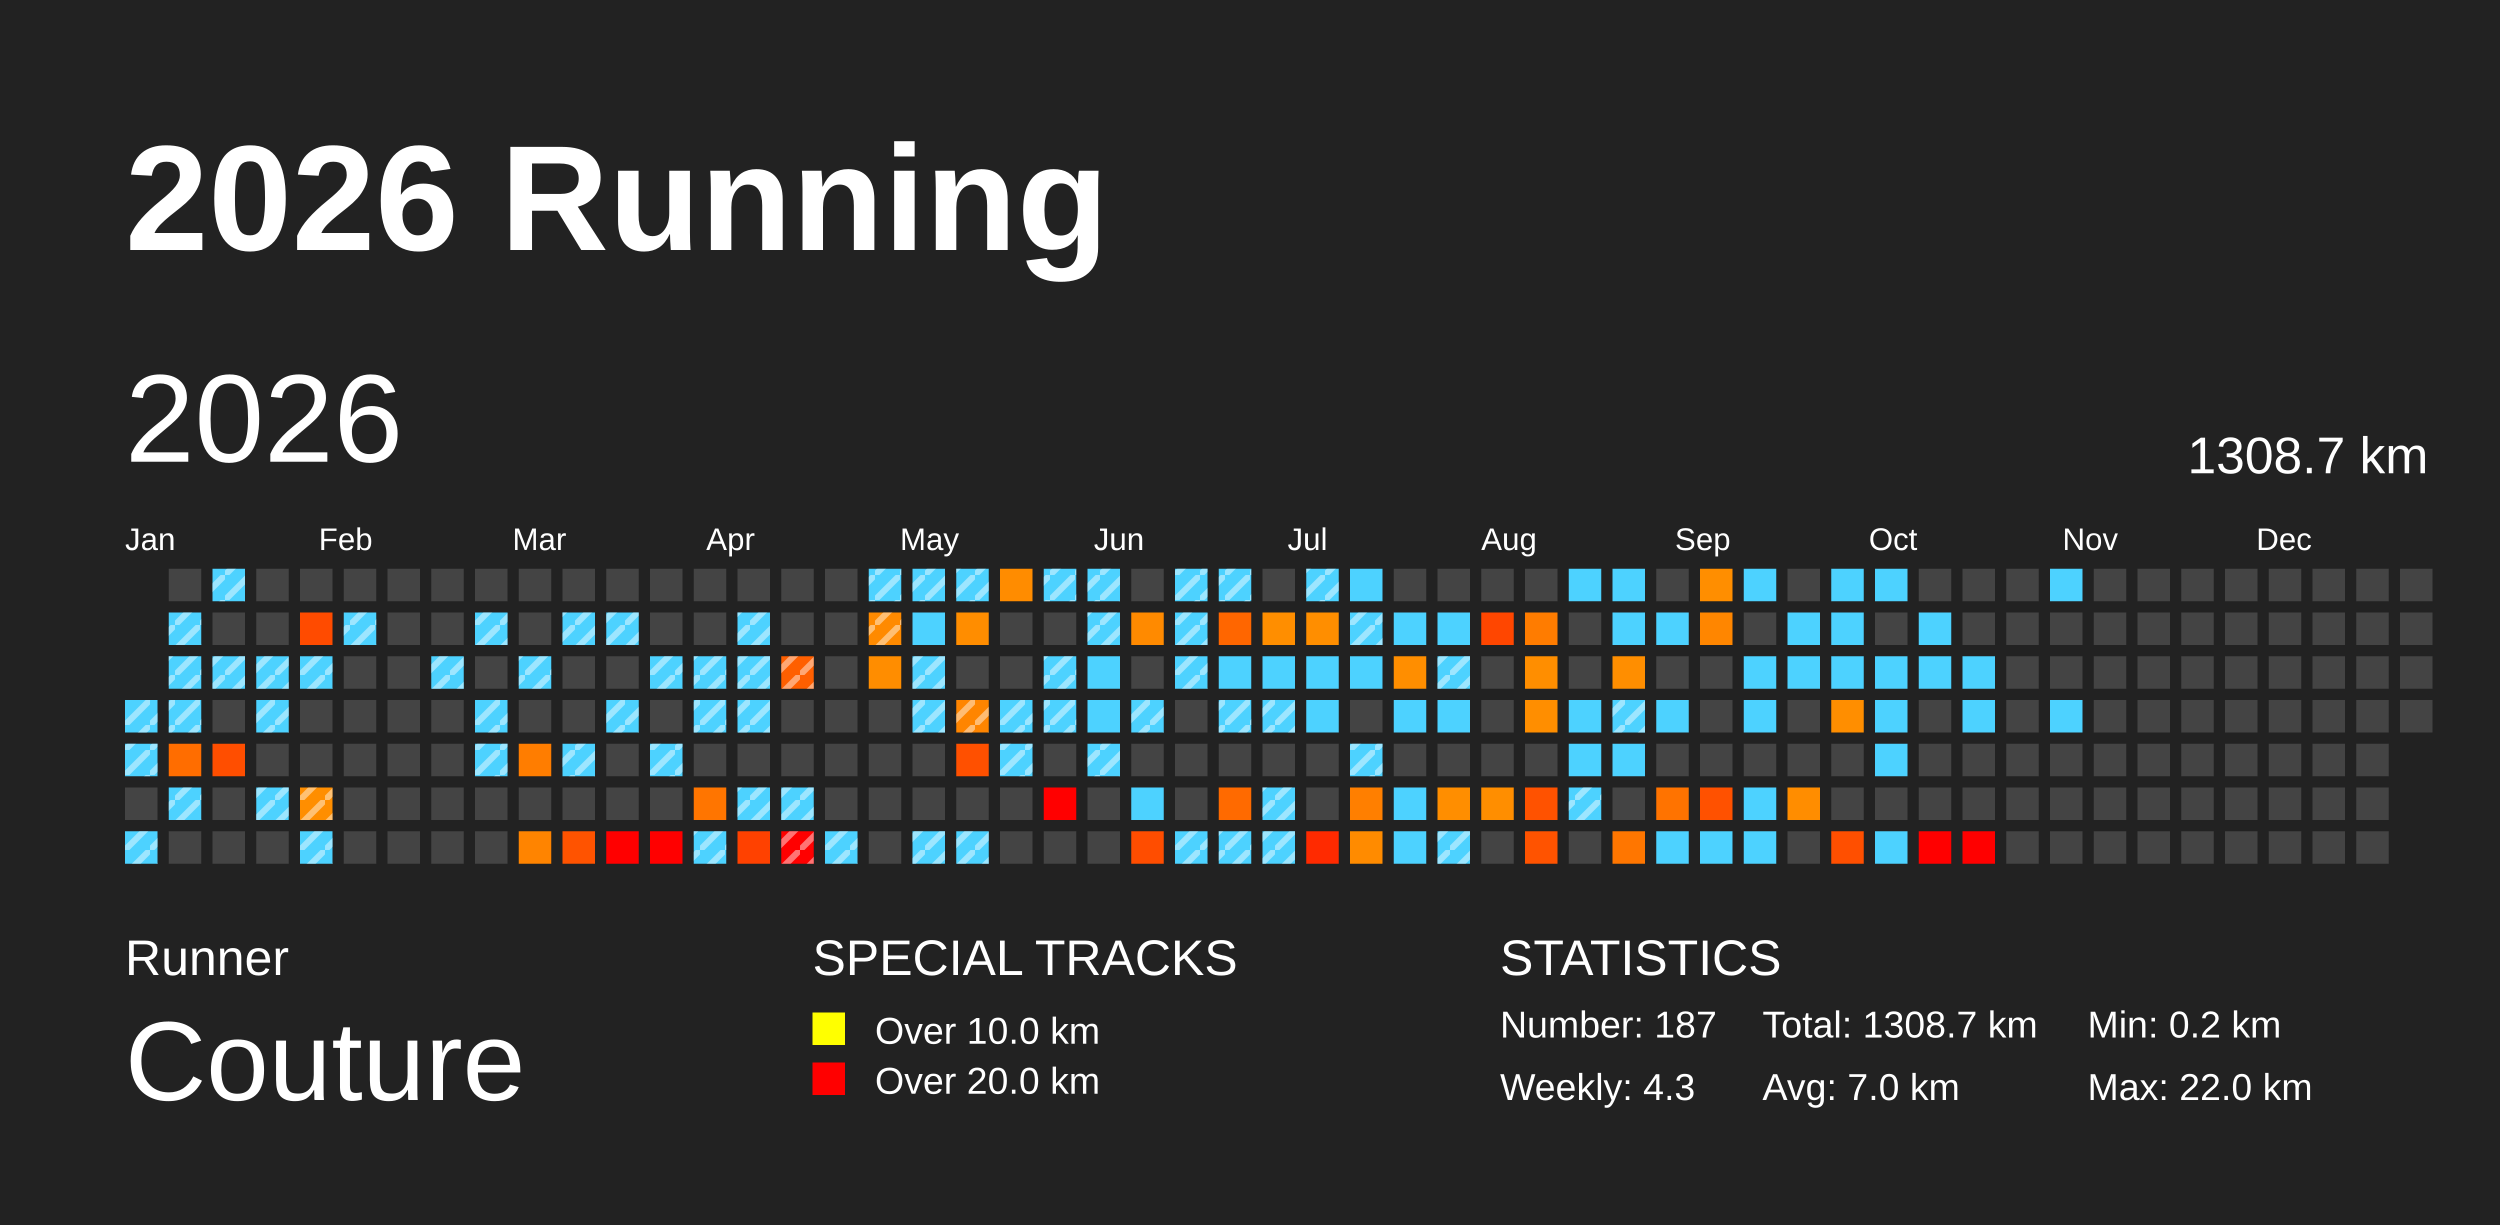
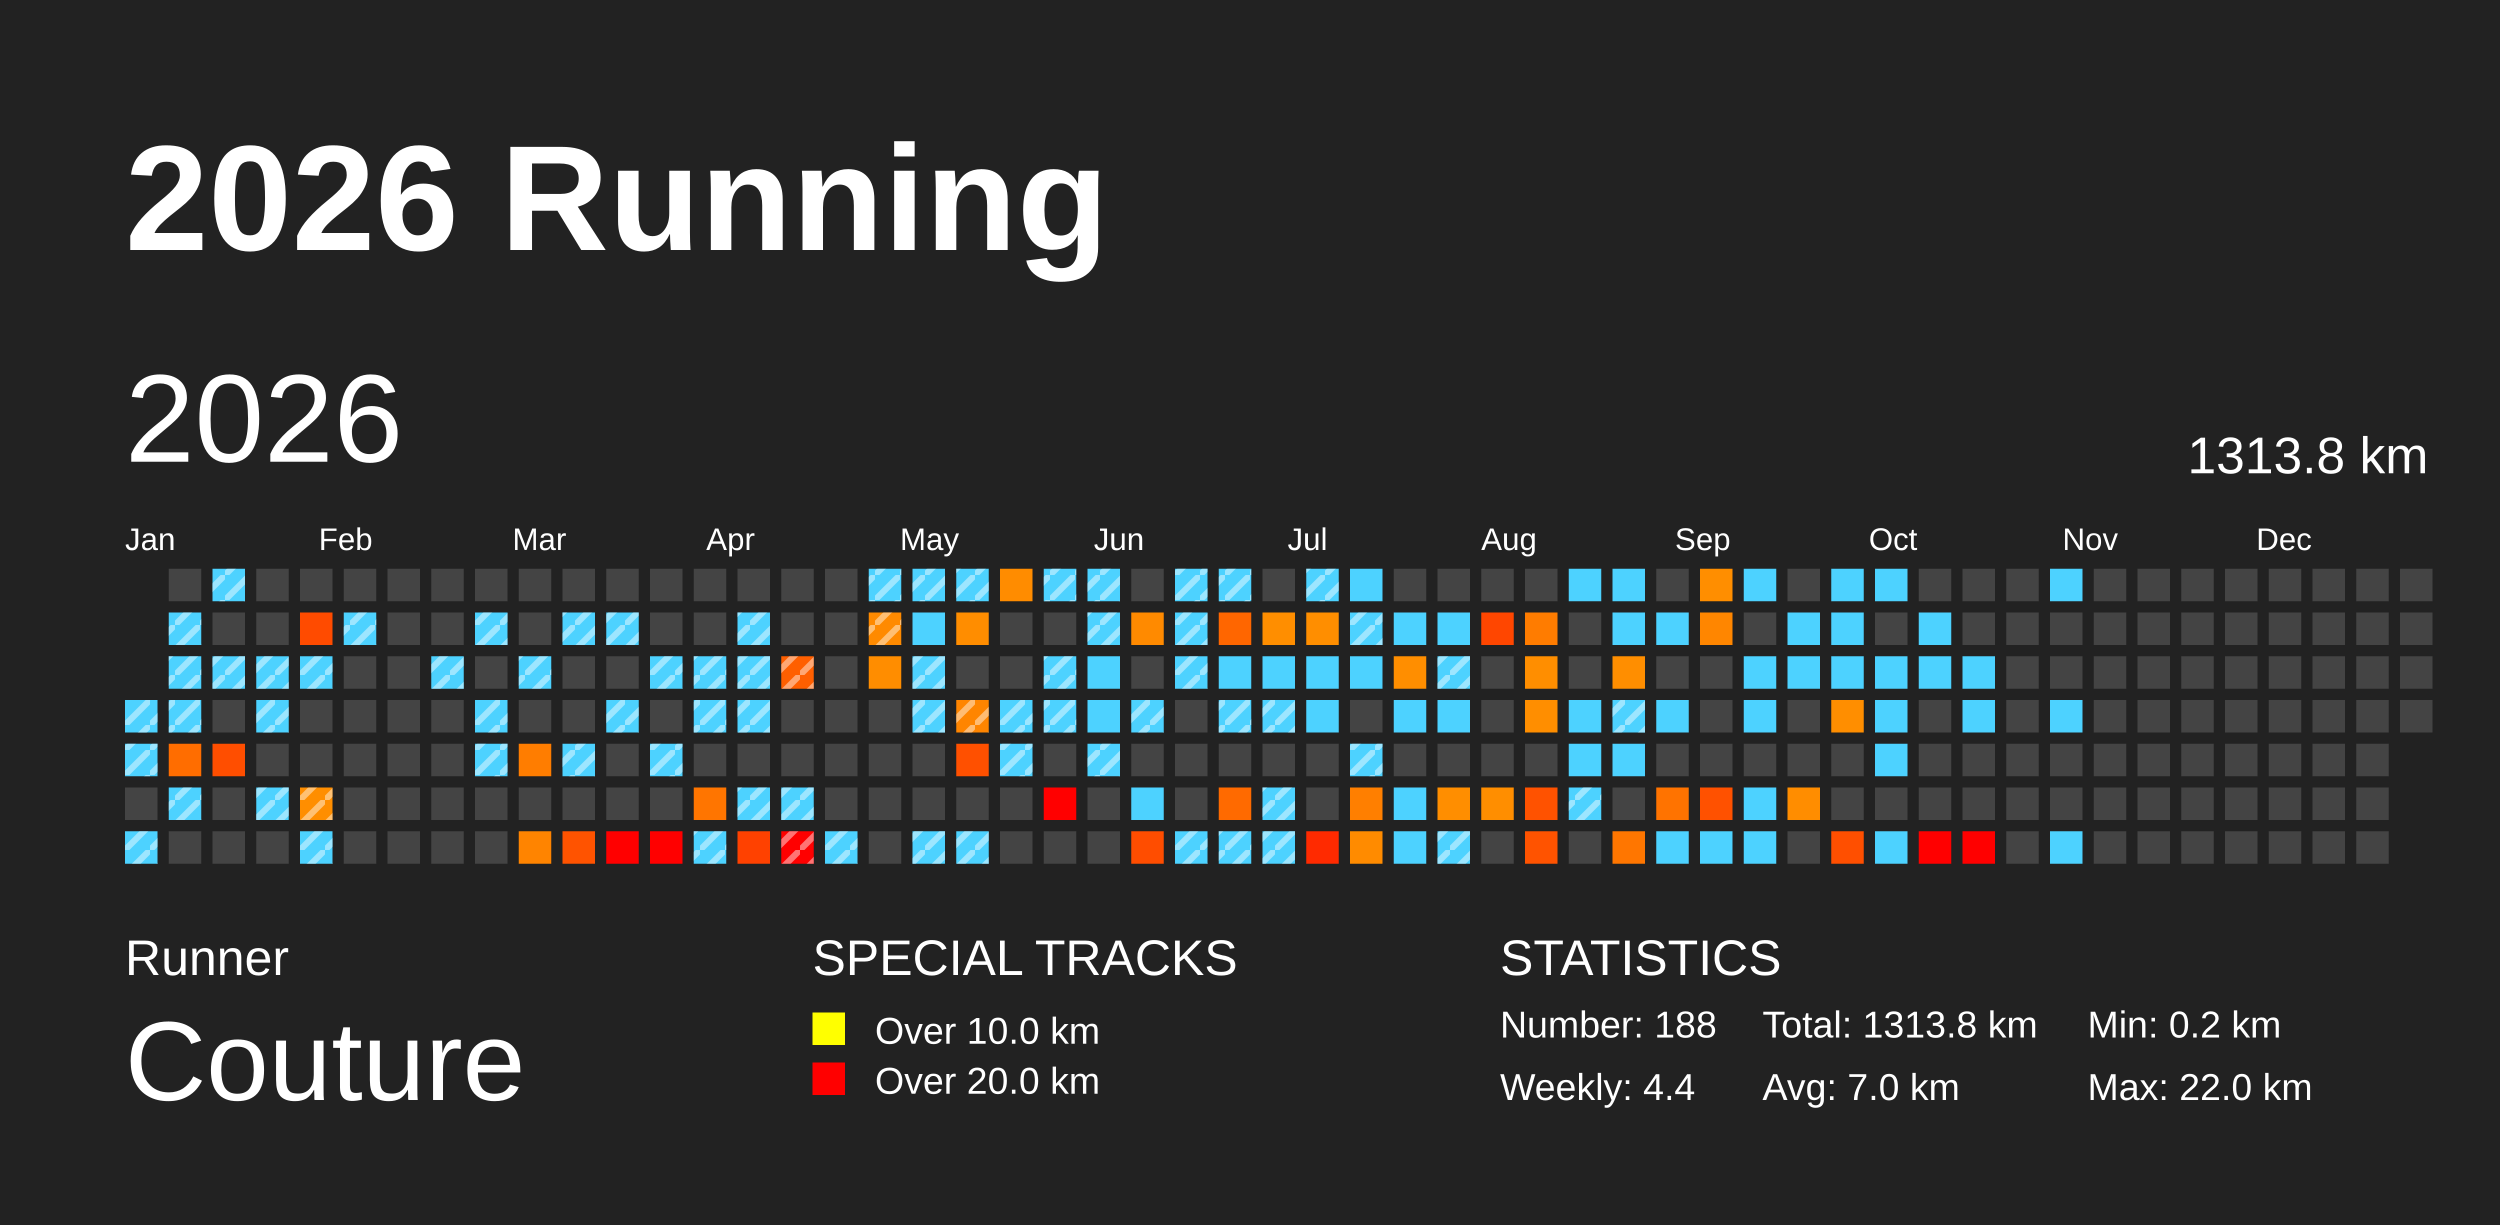
<svg xmlns="http://www.w3.org/2000/svg" baseProfile="full" height="98mm" version="1.1" viewBox="0,0,200,98" width="200mm">
  <defs>
    <pattern height="2" id="indoor-stripe" patternUnits="userSpaceOnUse" width="2">
      <line stroke="white" stroke-opacity="0.45" stroke-width="0.5" x1="0" x2="2" y1="2" y2="0" />
    </pattern>
  </defs>
  <rect fill="#222222" height="98" width="200" x="0" y="0" />
  <text fill="#FFFFFF" style="font-size:12px; font-family:Arial; font-weight:bold;" x="10" y="20">2026 Running</text>
  <text fill="#FFFFFF" style="font-size:4px; font-family:Arial" x="10" y="78">Runner</text>
  <text fill="#FFFFFF" style="font-size:9px; font-family:Arial" x="10" y="88">Couture</text>
  <text fill="#FFFFFF" style="font-size:4px; font-family:Arial" x="65" y="78">SPECIAL TRACKS</text>
  <rect fill="yellow" height="2.6" width="2.6" x="65" y="81" />
  <text fill="#FFFFFF" style="font-size:3px; font-family:Arial" x="70" y="83.5">Over 10.0 km</text>
  <rect fill="red" height="2.6" width="2.6" x="65" y="85" />
  <text fill="#FFFFFF" style="font-size:3px; font-family:Arial" x="70" y="87.5">Over 20.0 km</text>
  <text fill="#FFFFFF" style="font-size:4px; font-family:Arial" x="120" y="78">STATISTICS</text>
-   <text fill="#FFFFFF" style="font-size:3px; font-family:Arial" x="120" y="83">Number: 187</text>
-   <text fill="#FFFFFF" style="font-size:3px; font-family:Arial" x="120" y="88">Weekly: 4.3</text>
-   <text fill="#FFFFFF" style="font-size:3px; font-family:Arial" x="141" y="83">Total: 1308.7 km</text>
+   <text fill="#FFFFFF" style="font-size:3px; font-family:Arial" x="120" y="83">Number: 188</text>
+   <text fill="#FFFFFF" style="font-size:3px; font-family:Arial" x="120" y="88">Weekly: 4.4</text>
+   <text fill="#FFFFFF" style="font-size:3px; font-family:Arial" x="141" y="83">Total: 1313.8 km</text>
  <text fill="#FFFFFF" style="font-size:3px; font-family:Arial" x="141" y="88">Avg: 7.0 km</text>
  <text fill="#FFFFFF" style="font-size:3px; font-family:Arial" x="167" y="83">Min: 0.2 km</text>
  <text fill="#FFFFFF" style="font-size:3px; font-family:Arial" x="167" y="88">Max: 22.0 km</text>
  <text dominant-baseline="hanging" fill="#FFFFFF" style="font-size:10.0px; font-family:Arial;" x="10" y="30">2026</text>
-   <text dominant-baseline="hanging" fill="#FFFFFF" style="font-size:4.125px; font-family:Arial;" x="175" y="35">1308.7 km</text>
+   <text dominant-baseline="hanging" fill="#FFFFFF" style="font-size:4.125px; font-family:Arial;" x="175" y="35">1313.8 km</text>
  <text fill="#FFFFFF" style="font-size:2.5px; font-family:Arial" x="10.0" y="44">Jan</text>
  <text fill="#FFFFFF" style="font-size:2.5px; font-family:Arial" x="25.5" y="44">Feb</text>
  <text fill="#FFFFFF" style="font-size:2.5px; font-family:Arial" x="41.0" y="44">Mar</text>
  <text fill="#FFFFFF" style="font-size:2.5px; font-family:Arial" x="56.5" y="44">Apr</text>
  <text fill="#FFFFFF" style="font-size:2.5px; font-family:Arial" x="72.0" y="44">May</text>
  <text fill="#FFFFFF" style="font-size:2.5px; font-family:Arial" x="87.5" y="44">Jun</text>
  <text fill="#FFFFFF" style="font-size:2.5px; font-family:Arial" x="103.0" y="44">Jul</text>
  <text fill="#FFFFFF" style="font-size:2.5px; font-family:Arial" x="118.5" y="44">Aug</text>
  <text fill="#FFFFFF" style="font-size:2.5px; font-family:Arial" x="134.0" y="44">Sep</text>
  <text fill="#FFFFFF" style="font-size:2.5px; font-family:Arial" x="149.5" y="44">Oct</text>
  <text fill="#FFFFFF" style="font-size:2.5px; font-family:Arial" x="165.0" y="44">Nov</text>
  <text fill="#FFFFFF" style="font-size:2.5px; font-family:Arial" x="180.5" y="44">Dec</text>
  <rect fill="#4dd2ff" height="2.6" width="2.6" x="10.0" y="56.0" />
  <rect fill="url(#indoor-stripe)" height="2.6" style="pointer-events: none;" width="2.6" x="10.0" y="56.0" />
  <rect fill="#4dd2ff" height="2.6" width="2.6" x="10.0" y="59.5" />
  <rect fill="url(#indoor-stripe)" height="2.6" style="pointer-events: none;" width="2.6" x="10.0" y="59.5" />
  <rect fill="#444444" height="2.6" width="2.6" x="10.0" y="63.0" />
  <rect fill="#4dd2ff" height="2.6" width="2.6" x="10.0" y="66.5" />
  <rect fill="url(#indoor-stripe)" height="2.6" style="pointer-events: none;" width="2.6" x="10.0" y="66.5" />
  <rect fill="#444444" height="2.6" width="2.6" x="13.5" y="45.5" />
  <rect fill="#4dd2ff" height="2.6" width="2.6" x="13.5" y="49.0" />
  <rect fill="url(#indoor-stripe)" height="2.6" style="pointer-events: none;" width="2.6" x="13.5" y="49.0" />
  <rect fill="#4dd2ff" height="2.6" width="2.6" x="13.5" y="52.5" />
  <rect fill="url(#indoor-stripe)" height="2.6" style="pointer-events: none;" width="2.6" x="13.5" y="52.5" />
  <rect fill="#4dd2ff" height="2.6" width="2.6" x="13.5" y="56.0" />
  <rect fill="url(#indoor-stripe)" height="2.6" style="pointer-events: none;" width="2.6" x="13.5" y="56.0" />
  <rect fill="#ff6d00" height="2.6" width="2.6" x="13.5" y="59.5" />
  <rect fill="#4dd2ff" height="2.6" width="2.6" x="13.5" y="63.0" />
  <rect fill="url(#indoor-stripe)" height="2.6" style="pointer-events: none;" width="2.6" x="13.5" y="63.0" />
  <rect fill="#444444" height="2.6" width="2.6" x="13.5" y="66.5" />
  <rect fill="#4dd2ff" height="2.6" width="2.6" x="17.0" y="45.5" />
  <rect fill="url(#indoor-stripe)" height="2.6" style="pointer-events: none;" width="2.6" x="17.0" y="45.5" />
  <rect fill="#444444" height="2.6" width="2.6" x="17.0" y="49.0" />
  <rect fill="#4dd2ff" height="2.6" width="2.6" x="17.0" y="52.5" />
  <rect fill="url(#indoor-stripe)" height="2.6" style="pointer-events: none;" width="2.6" x="17.0" y="52.5" />
  <rect fill="#444444" height="2.6" width="2.6" x="17.0" y="56.0" />
  <rect fill="#ff4e00" height="2.6" width="2.6" x="17.0" y="59.5" />
  <rect fill="#444444" height="2.6" width="2.6" x="17.0" y="63.0" />
  <rect fill="#444444" height="2.6" width="2.6" x="17.0" y="66.5" />
  <rect fill="#444444" height="2.6" width="2.6" x="20.5" y="45.5" />
  <rect fill="#444444" height="2.6" width="2.6" x="20.5" y="49.0" />
  <rect fill="#4dd2ff" height="2.6" width="2.6" x="20.5" y="52.5" />
  <rect fill="url(#indoor-stripe)" height="2.6" style="pointer-events: none;" width="2.6" x="20.5" y="52.5" />
  <rect fill="#4dd2ff" height="2.6" width="2.6" x="20.5" y="56.0" />
  <rect fill="url(#indoor-stripe)" height="2.6" style="pointer-events: none;" width="2.6" x="20.5" y="56.0" />
  <rect fill="#444444" height="2.6" width="2.6" x="20.5" y="59.5" />
  <rect fill="#4dd2ff" height="2.6" width="2.6" x="20.5" y="63.0" />
  <rect fill="url(#indoor-stripe)" height="2.6" style="pointer-events: none;" width="2.6" x="20.5" y="63.0" />
  <rect fill="#444444" height="2.6" width="2.6" x="20.5" y="66.5" />
  <rect fill="#444444" height="2.6" width="2.6" x="24.0" y="45.5" />
  <rect fill="#ff4b00" height="2.6" width="2.6" x="24.0" y="49.0" />
  <rect fill="#4dd2ff" height="2.6" width="2.6" x="24.0" y="52.5" />
  <rect fill="url(#indoor-stripe)" height="2.6" style="pointer-events: none;" width="2.6" x="24.0" y="52.5" />
  <rect fill="#444444" height="2.6" width="2.6" x="24.0" y="56.0" />
  <rect fill="#444444" height="2.6" width="2.6" x="24.0" y="59.5" />
  <rect fill="#ff8e00" height="2.6" width="2.6" x="24.0" y="63.0" />
  <rect fill="url(#indoor-stripe)" height="2.6" style="pointer-events: none;" width="2.6" x="24.0" y="63.0" />
  <rect fill="#4dd2ff" height="2.6" width="2.6" x="24.0" y="66.5" />
  <rect fill="url(#indoor-stripe)" height="2.6" style="pointer-events: none;" width="2.6" x="24.0" y="66.5" />
  <rect fill="#444444" height="2.6" width="2.6" x="27.5" y="45.5" />
  <rect fill="#4dd2ff" height="2.6" width="2.6" x="27.5" y="49.0" />
  <rect fill="url(#indoor-stripe)" height="2.6" style="pointer-events: none;" width="2.6" x="27.5" y="49.0" />
  <rect fill="#444444" height="2.6" width="2.6" x="27.5" y="52.5" />
  <rect fill="#444444" height="2.6" width="2.6" x="27.5" y="56.0" />
  <rect fill="#444444" height="2.6" width="2.6" x="27.5" y="59.5" />
  <rect fill="#444444" height="2.6" width="2.6" x="27.5" y="63.0" />
  <rect fill="#444444" height="2.6" width="2.6" x="27.5" y="66.5" />
  <rect fill="#444444" height="2.6" width="2.6" x="31.0" y="45.5" />
  <rect fill="#444444" height="2.6" width="2.6" x="31.0" y="49.0" />
  <rect fill="#444444" height="2.6" width="2.6" x="31.0" y="52.5" />
  <rect fill="#444444" height="2.6" width="2.6" x="31.0" y="56.0" />
  <rect fill="#444444" height="2.6" width="2.6" x="31.0" y="59.5" />
  <rect fill="#444444" height="2.6" width="2.6" x="31.0" y="63.0" />
  <rect fill="#444444" height="2.6" width="2.6" x="31.0" y="66.5" />
  <rect fill="#444444" height="2.6" width="2.6" x="34.5" y="45.5" />
  <rect fill="#444444" height="2.6" width="2.6" x="34.5" y="49.0" />
  <rect fill="#4dd2ff" height="2.6" width="2.6" x="34.5" y="52.5" />
  <rect fill="url(#indoor-stripe)" height="2.6" style="pointer-events: none;" width="2.6" x="34.5" y="52.5" />
  <rect fill="#444444" height="2.6" width="2.6" x="34.5" y="56.0" />
  <rect fill="#444444" height="2.6" width="2.6" x="34.5" y="59.5" />
  <rect fill="#444444" height="2.6" width="2.6" x="34.5" y="63.0" />
  <rect fill="#444444" height="2.6" width="2.6" x="34.5" y="66.5" />
  <rect fill="#444444" height="2.6" width="2.6" x="38.0" y="45.5" />
  <rect fill="#4dd2ff" height="2.6" width="2.6" x="38.0" y="49.0" />
  <rect fill="url(#indoor-stripe)" height="2.6" style="pointer-events: none;" width="2.6" x="38.0" y="49.0" />
  <rect fill="#444444" height="2.6" width="2.6" x="38.0" y="52.5" />
  <rect fill="#4dd2ff" height="2.6" width="2.6" x="38.0" y="56.0" />
  <rect fill="url(#indoor-stripe)" height="2.6" style="pointer-events: none;" width="2.6" x="38.0" y="56.0" />
  <rect fill="#4dd2ff" height="2.6" width="2.6" x="38.0" y="59.5" />
  <rect fill="url(#indoor-stripe)" height="2.6" style="pointer-events: none;" width="2.6" x="38.0" y="59.5" />
  <rect fill="#444444" height="2.6" width="2.6" x="38.0" y="63.0" />
  <rect fill="#444444" height="2.6" width="2.6" x="38.0" y="66.5" />
  <rect fill="#444444" height="2.6" width="2.6" x="41.5" y="45.5" />
  <rect fill="#444444" height="2.6" width="2.6" x="41.5" y="49.0" />
  <rect fill="#4dd2ff" height="2.6" width="2.6" x="41.5" y="52.5" />
  <rect fill="url(#indoor-stripe)" height="2.6" style="pointer-events: none;" width="2.6" x="41.5" y="52.5" />
  <rect fill="#444444" height="2.6" width="2.6" x="41.5" y="56.0" />
  <rect fill="#ff7d00" height="2.6" width="2.6" x="41.5" y="59.5" />
  <rect fill="#444444" height="2.6" width="2.6" x="41.5" y="63.0" />
  <rect fill="#ff8400" height="2.6" width="2.6" x="41.5" y="66.5" />
  <rect fill="#444444" height="2.6" width="2.6" x="45.0" y="45.5" />
  <rect fill="#4dd2ff" height="2.6" width="2.6" x="45.0" y="49.0" />
  <rect fill="url(#indoor-stripe)" height="2.6" style="pointer-events: none;" width="2.6" x="45.0" y="49.0" />
  <rect fill="#444444" height="2.6" width="2.6" x="45.0" y="52.5" />
  <rect fill="#444444" height="2.6" width="2.6" x="45.0" y="56.0" />
  <rect fill="#4dd2ff" height="2.6" width="2.6" x="45.0" y="59.5" />
  <rect fill="url(#indoor-stripe)" height="2.6" style="pointer-events: none;" width="2.6" x="45.0" y="59.5" />
  <rect fill="#444444" height="2.6" width="2.6" x="45.0" y="63.0" />
  <rect fill="#ff5300" height="2.6" width="2.6" x="45.0" y="66.5" />
  <rect fill="#444444" height="2.6" width="2.6" x="48.5" y="45.5" />
  <rect fill="#4dd2ff" height="2.6" width="2.6" x="48.5" y="49.0" />
  <rect fill="url(#indoor-stripe)" height="2.6" style="pointer-events: none;" width="2.6" x="48.5" y="49.0" />
  <rect fill="#444444" height="2.6" width="2.6" x="48.5" y="52.5" />
  <rect fill="#4dd2ff" height="2.6" width="2.6" x="48.5" y="56.0" />
  <rect fill="url(#indoor-stripe)" height="2.6" style="pointer-events: none;" width="2.6" x="48.5" y="56.0" />
  <rect fill="#444444" height="2.6" width="2.6" x="48.5" y="59.5" />
  <rect fill="#444444" height="2.6" width="2.6" x="48.5" y="63.0" />
  <rect fill="red" height="2.6" width="2.6" x="48.5" y="66.5" />
  <rect fill="#444444" height="2.6" width="2.6" x="52.0" y="45.5" />
  <rect fill="#444444" height="2.6" width="2.6" x="52.0" y="49.0" />
  <rect fill="#4dd2ff" height="2.6" width="2.6" x="52.0" y="52.5" />
  <rect fill="url(#indoor-stripe)" height="2.6" style="pointer-events: none;" width="2.6" x="52.0" y="52.5" />
  <rect fill="#444444" height="2.6" width="2.6" x="52.0" y="56.0" />
  <rect fill="#4dd2ff" height="2.6" width="2.6" x="52.0" y="59.5" />
  <rect fill="url(#indoor-stripe)" height="2.6" style="pointer-events: none;" width="2.6" x="52.0" y="59.5" />
  <rect fill="#444444" height="2.6" width="2.6" x="52.0" y="63.0" />
  <rect fill="red" height="2.6" width="2.6" x="52.0" y="66.5" />
  <rect fill="#444444" height="2.6" width="2.6" x="55.5" y="45.5" />
  <rect fill="#444444" height="2.6" width="2.6" x="55.5" y="49.0" />
  <rect fill="#4dd2ff" height="2.6" width="2.6" x="55.5" y="52.5" />
  <rect fill="url(#indoor-stripe)" height="2.6" style="pointer-events: none;" width="2.6" x="55.5" y="52.5" />
  <rect fill="#4dd2ff" height="2.6" width="2.6" x="55.5" y="56.0" />
  <rect fill="url(#indoor-stripe)" height="2.6" style="pointer-events: none;" width="2.6" x="55.5" y="56.0" />
  <rect fill="#444444" height="2.6" width="2.6" x="55.5" y="59.5" />
  <rect fill="#ff7500" height="2.6" width="2.6" x="55.5" y="63.0" />
  <rect fill="#4dd2ff" height="2.6" width="2.6" x="55.5" y="66.5" />
  <rect fill="url(#indoor-stripe)" height="2.6" style="pointer-events: none;" width="2.6" x="55.5" y="66.5" />
  <rect fill="#444444" height="2.6" width="2.6" x="59.0" y="45.5" />
  <rect fill="#4dd2ff" height="2.6" width="2.6" x="59.0" y="49.0" />
  <rect fill="url(#indoor-stripe)" height="2.6" style="pointer-events: none;" width="2.6" x="59.0" y="49.0" />
  <rect fill="#4dd2ff" height="2.6" width="2.6" x="59.0" y="52.5" />
  <rect fill="url(#indoor-stripe)" height="2.6" style="pointer-events: none;" width="2.6" x="59.0" y="52.5" />
  <rect fill="#4dd2ff" height="2.6" width="2.6" x="59.0" y="56.0" />
  <rect fill="url(#indoor-stripe)" height="2.6" style="pointer-events: none;" width="2.6" x="59.0" y="56.0" />
  <rect fill="#444444" height="2.6" width="2.6" x="59.0" y="59.5" />
  <rect fill="#4dd2ff" height="2.6" width="2.6" x="59.0" y="63.0" />
  <rect fill="url(#indoor-stripe)" height="2.6" style="pointer-events: none;" width="2.6" x="59.0" y="63.0" />
  <rect fill="#ff4100" height="2.6" width="2.6" x="59.0" y="66.5" />
  <rect fill="#444444" height="2.6" width="2.6" x="62.5" y="45.5" />
  <rect fill="#444444" height="2.6" width="2.6" x="62.5" y="49.0" />
  <rect fill="#ff5f00" height="2.6" width="2.6" x="62.5" y="52.5" />
  <rect fill="url(#indoor-stripe)" height="2.6" style="pointer-events: none;" width="2.6" x="62.5" y="52.5" />
  <rect fill="#444444" height="2.6" width="2.6" x="62.5" y="56.0" />
  <rect fill="#444444" height="2.6" width="2.6" x="62.5" y="59.5" />
  <rect fill="#4dd2ff" height="2.6" width="2.6" x="62.5" y="63.0" />
  <rect fill="url(#indoor-stripe)" height="2.6" style="pointer-events: none;" width="2.6" x="62.5" y="63.0" />
  <rect fill="red" height="2.6" width="2.6" x="62.5" y="66.5" />
  <rect fill="url(#indoor-stripe)" height="2.6" style="pointer-events: none;" width="2.6" x="62.5" y="66.5" />
  <rect fill="#444444" height="2.6" width="2.6" x="66.0" y="45.5" />
  <rect fill="#444444" height="2.6" width="2.6" x="66.0" y="49.0" />
  <rect fill="#444444" height="2.6" width="2.6" x="66.0" y="52.5" />
  <rect fill="#444444" height="2.6" width="2.6" x="66.0" y="56.0" />
  <rect fill="#444444" height="2.6" width="2.6" x="66.0" y="59.5" />
  <rect fill="#444444" height="2.6" width="2.6" x="66.0" y="63.0" />
  <rect fill="#4dd2ff" height="2.6" width="2.6" x="66.0" y="66.5" />
  <rect fill="url(#indoor-stripe)" height="2.6" style="pointer-events: none;" width="2.6" x="66.0" y="66.5" />
  <rect fill="#4dd2ff" height="2.6" width="2.6" x="69.5" y="45.5" />
  <rect fill="url(#indoor-stripe)" height="2.6" style="pointer-events: none;" width="2.6" x="69.5" y="45.5" />
  <rect fill="#ff8a00" height="2.6" width="2.6" x="69.5" y="49.0" />
  <rect fill="url(#indoor-stripe)" height="2.6" style="pointer-events: none;" width="2.6" x="69.5" y="49.0" />
  <rect fill="#ff8d00" height="2.6" width="2.6" x="69.5" y="52.5" />
  <rect fill="#444444" height="2.6" width="2.6" x="69.5" y="56.0" />
  <rect fill="#444444" height="2.6" width="2.6" x="69.5" y="59.5" />
  <rect fill="#444444" height="2.6" width="2.6" x="69.5" y="63.0" />
  <rect fill="#444444" height="2.6" width="2.6" x="69.5" y="66.5" />
  <rect fill="#4dd2ff" height="2.6" width="2.6" x="73.0" y="45.5" />
  <rect fill="url(#indoor-stripe)" height="2.6" style="pointer-events: none;" width="2.6" x="73.0" y="45.5" />
  <rect fill="#4dd2ff" height="2.6" width="2.6" x="73.0" y="49.0" />
  <rect fill="#4dd2ff" height="2.6" width="2.6" x="73.0" y="52.5" />
  <rect fill="url(#indoor-stripe)" height="2.6" style="pointer-events: none;" width="2.6" x="73.0" y="52.5" />
  <rect fill="#4dd2ff" height="2.6" width="2.6" x="73.0" y="56.0" />
  <rect fill="url(#indoor-stripe)" height="2.6" style="pointer-events: none;" width="2.6" x="73.0" y="56.0" />
  <rect fill="#444444" height="2.6" width="2.6" x="73.0" y="59.5" />
  <rect fill="#444444" height="2.6" width="2.6" x="73.0" y="63.0" />
  <rect fill="#4dd2ff" height="2.6" width="2.6" x="73.0" y="66.5" />
  <rect fill="url(#indoor-stripe)" height="2.6" style="pointer-events: none;" width="2.6" x="73.0" y="66.5" />
  <rect fill="#4dd2ff" height="2.6" width="2.6" x="76.5" y="45.5" />
  <rect fill="url(#indoor-stripe)" height="2.6" style="pointer-events: none;" width="2.6" x="76.5" y="45.5" />
  <rect fill="#ff8d00" height="2.6" width="2.6" x="76.5" y="49.0" />
  <rect fill="#444444" height="2.6" width="2.6" x="76.5" y="52.5" />
  <rect fill="#ff8500" height="2.6" width="2.6" x="76.5" y="56.0" />
  <rect fill="url(#indoor-stripe)" height="2.6" style="pointer-events: none;" width="2.6" x="76.5" y="56.0" />
  <rect fill="#ff5000" height="2.6" width="2.6" x="76.5" y="59.5" />
  <rect fill="#444444" height="2.6" width="2.6" x="76.5" y="63.0" />
  <rect fill="#4dd2ff" height="2.6" width="2.6" x="76.5" y="66.5" />
  <rect fill="url(#indoor-stripe)" height="2.6" style="pointer-events: none;" width="2.6" x="76.5" y="66.5" />
  <rect fill="#ff8c00" height="2.6" width="2.6" x="80.0" y="45.5" />
  <rect fill="#444444" height="2.6" width="2.6" x="80.0" y="49.0" />
  <rect fill="#444444" height="2.6" width="2.6" x="80.0" y="52.5" />
  <rect fill="#4dd2ff" height="2.6" width="2.6" x="80.0" y="56.0" />
  <rect fill="url(#indoor-stripe)" height="2.6" style="pointer-events: none;" width="2.6" x="80.0" y="56.0" />
  <rect fill="#4dd2ff" height="2.6" width="2.6" x="80.0" y="59.5" />
  <rect fill="url(#indoor-stripe)" height="2.6" style="pointer-events: none;" width="2.6" x="80.0" y="59.5" />
  <rect fill="#444444" height="2.6" width="2.6" x="80.0" y="63.0" />
  <rect fill="#444444" height="2.6" width="2.6" x="80.0" y="66.5" />
  <rect fill="#4dd2ff" height="2.6" width="2.6" x="83.5" y="45.5" />
  <rect fill="url(#indoor-stripe)" height="2.6" style="pointer-events: none;" width="2.6" x="83.5" y="45.5" />
  <rect fill="#444444" height="2.6" width="2.6" x="83.5" y="49.0" />
  <rect fill="#4dd2ff" height="2.6" width="2.6" x="83.5" y="52.5" />
  <rect fill="url(#indoor-stripe)" height="2.6" style="pointer-events: none;" width="2.6" x="83.5" y="52.5" />
  <rect fill="#4dd2ff" height="2.6" width="2.6" x="83.5" y="56.0" />
  <rect fill="url(#indoor-stripe)" height="2.6" style="pointer-events: none;" width="2.6" x="83.5" y="56.0" />
  <rect fill="#444444" height="2.6" width="2.6" x="83.5" y="59.5" />
  <rect fill="red" height="2.6" width="2.6" x="83.5" y="63.0" />
  <rect fill="#444444" height="2.6" width="2.6" x="83.5" y="66.5" />
  <rect fill="#4dd2ff" height="2.6" width="2.6" x="87.0" y="45.5" />
  <rect fill="url(#indoor-stripe)" height="2.6" style="pointer-events: none;" width="2.6" x="87.0" y="45.5" />
  <rect fill="#4dd2ff" height="2.6" width="2.6" x="87.0" y="49.0" />
  <rect fill="url(#indoor-stripe)" height="2.6" style="pointer-events: none;" width="2.6" x="87.0" y="49.0" />
  <rect fill="#4dd2ff" height="2.6" width="2.6" x="87.0" y="52.5" />
  <rect fill="#4dd2ff" height="2.6" width="2.6" x="87.0" y="56.0" />
  <rect fill="#4dd2ff" height="2.6" width="2.6" x="87.0" y="59.5" />
  <rect fill="url(#indoor-stripe)" height="2.6" style="pointer-events: none;" width="2.6" x="87.0" y="59.5" />
  <rect fill="#444444" height="2.6" width="2.6" x="87.0" y="63.0" />
  <rect fill="#444444" height="2.6" width="2.6" x="87.0" y="66.5" />
  <rect fill="#444444" height="2.6" width="2.6" x="90.5" y="45.5" />
  <rect fill="#ff8a00" height="2.6" width="2.6" x="90.5" y="49.0" />
  <rect fill="#444444" height="2.6" width="2.6" x="90.5" y="52.5" />
  <rect fill="#4dd2ff" height="2.6" width="2.6" x="90.5" y="56.0" />
  <rect fill="url(#indoor-stripe)" height="2.6" style="pointer-events: none;" width="2.6" x="90.5" y="56.0" />
  <rect fill="#444444" height="2.6" width="2.6" x="90.5" y="59.5" />
  <rect fill="#4dd2ff" height="2.6" width="2.6" x="90.5" y="63.0" />
  <rect fill="#ff4d00" height="2.6" width="2.6" x="90.5" y="66.5" />
  <rect fill="#4dd2ff" height="2.6" width="2.6" x="94.0" y="45.5" />
  <rect fill="url(#indoor-stripe)" height="2.6" style="pointer-events: none;" width="2.6" x="94.0" y="45.5" />
  <rect fill="#4dd2ff" height="2.6" width="2.6" x="94.0" y="49.0" />
  <rect fill="url(#indoor-stripe)" height="2.6" style="pointer-events: none;" width="2.6" x="94.0" y="49.0" />
  <rect fill="#4dd2ff" height="2.6" width="2.6" x="94.0" y="52.5" />
  <rect fill="url(#indoor-stripe)" height="2.6" style="pointer-events: none;" width="2.6" x="94.0" y="52.5" />
  <rect fill="#444444" height="2.6" width="2.6" x="94.0" y="56.0" />
  <rect fill="#444444" height="2.6" width="2.6" x="94.0" y="59.5" />
  <rect fill="#444444" height="2.6" width="2.6" x="94.0" y="63.0" />
  <rect fill="#4dd2ff" height="2.6" width="2.6" x="94.0" y="66.5" />
  <rect fill="url(#indoor-stripe)" height="2.6" style="pointer-events: none;" width="2.6" x="94.0" y="66.5" />
  <rect fill="#4dd2ff" height="2.6" width="2.6" x="97.5" y="45.5" />
  <rect fill="url(#indoor-stripe)" height="2.6" style="pointer-events: none;" width="2.6" x="97.5" y="45.5" />
  <rect fill="#ff6600" height="2.6" width="2.6" x="97.5" y="49.0" />
  <rect fill="#4dd2ff" height="2.6" width="2.6" x="97.5" y="52.5" />
  <rect fill="#4dd2ff" height="2.6" width="2.6" x="97.5" y="56.0" />
  <rect fill="url(#indoor-stripe)" height="2.6" style="pointer-events: none;" width="2.6" x="97.5" y="56.0" />
  <rect fill="#444444" height="2.6" width="2.6" x="97.5" y="59.5" />
  <rect fill="#ff6a00" height="2.6" width="2.6" x="97.5" y="63.0" />
  <rect fill="#4dd2ff" height="2.6" width="2.6" x="97.5" y="66.5" />
  <rect fill="url(#indoor-stripe)" height="2.6" style="pointer-events: none;" width="2.6" x="97.5" y="66.5" />
  <rect fill="#444444" height="2.6" width="2.6" x="101.0" y="45.5" />
  <rect fill="#ff8e00" height="2.6" width="2.6" x="101.0" y="49.0" />
  <rect fill="#4dd2ff" height="2.6" width="2.6" x="101.0" y="52.5" />
  <rect fill="#4dd2ff" height="2.6" width="2.6" x="101.0" y="56.0" />
  <rect fill="url(#indoor-stripe)" height="2.6" style="pointer-events: none;" width="2.6" x="101.0" y="56.0" />
  <rect fill="#444444" height="2.6" width="2.6" x="101.0" y="59.5" />
  <rect fill="#4dd2ff" height="2.6" width="2.6" x="101.0" y="63.0" />
  <rect fill="url(#indoor-stripe)" height="2.6" style="pointer-events: none;" width="2.6" x="101.0" y="63.0" />
  <rect fill="#4dd2ff" height="2.6" width="2.6" x="101.0" y="66.5" />
  <rect fill="url(#indoor-stripe)" height="2.6" style="pointer-events: none;" width="2.6" x="101.0" y="66.5" />
  <rect fill="#4dd2ff" height="2.6" width="2.6" x="104.5" y="45.5" />
  <rect fill="url(#indoor-stripe)" height="2.6" style="pointer-events: none;" width="2.6" x="104.5" y="45.5" />
  <rect fill="#ff8e00" height="2.6" width="2.6" x="104.5" y="49.0" />
  <rect fill="#4dd2ff" height="2.6" width="2.6" x="104.5" y="52.5" />
  <rect fill="#4dd2ff" height="2.6" width="2.6" x="104.5" y="56.0" />
  <rect fill="#444444" height="2.6" width="2.6" x="104.5" y="59.5" />
  <rect fill="#444444" height="2.6" width="2.6" x="104.5" y="63.0" />
  <rect fill="#ff2a00" height="2.6" width="2.6" x="104.5" y="66.5" />
  <rect fill="#4dd2ff" height="2.6" width="2.6" x="108.0" y="45.5" />
  <rect fill="#4dd2ff" height="2.6" width="2.6" x="108.0" y="49.0" />
  <rect fill="url(#indoor-stripe)" height="2.6" style="pointer-events: none;" width="2.6" x="108.0" y="49.0" />
  <rect fill="#4dd2ff" height="2.6" width="2.6" x="108.0" y="52.5" />
  <rect fill="#444444" height="2.6" width="2.6" x="108.0" y="56.0" />
  <rect fill="#4dd2ff" height="2.6" width="2.6" x="108.0" y="59.5" />
  <rect fill="url(#indoor-stripe)" height="2.6" style="pointer-events: none;" width="2.6" x="108.0" y="59.5" />
  <rect fill="#ff7f00" height="2.6" width="2.6" x="108.0" y="63.0" />
  <rect fill="#ff8b00" height="2.6" width="2.6" x="108.0" y="66.5" />
  <rect fill="#444444" height="2.6" width="2.6" x="111.5" y="45.5" />
  <rect fill="#4dd2ff" height="2.6" width="2.6" x="111.5" y="49.0" />
  <rect fill="#ff8e00" height="2.6" width="2.6" x="111.5" y="52.5" />
  <rect fill="#4dd2ff" height="2.6" width="2.6" x="111.5" y="56.0" />
  <rect fill="#444444" height="2.6" width="2.6" x="111.5" y="59.5" />
  <rect fill="#4dd2ff" height="2.6" width="2.6" x="111.5" y="63.0" />
  <rect fill="#4dd2ff" height="2.6" width="2.6" x="111.5" y="66.5" />
  <rect fill="#444444" height="2.6" width="2.6" x="115.0" y="45.5" />
  <rect fill="#4dd2ff" height="2.6" width="2.6" x="115.0" y="49.0" />
  <rect fill="#4dd2ff" height="2.6" width="2.6" x="115.0" y="52.5" />
  <rect fill="url(#indoor-stripe)" height="2.6" style="pointer-events: none;" width="2.6" x="115.0" y="52.5" />
  <rect fill="#4dd2ff" height="2.6" width="2.6" x="115.0" y="56.0" />
  <rect fill="#444444" height="2.6" width="2.6" x="115.0" y="59.5" />
  <rect fill="#ff8e00" height="2.6" width="2.6" x="115.0" y="63.0" />
  <rect fill="#4dd2ff" height="2.6" width="2.6" x="115.0" y="66.5" />
  <rect fill="url(#indoor-stripe)" height="2.6" style="pointer-events: none;" width="2.6" x="115.0" y="66.5" />
  <rect fill="#444444" height="2.6" width="2.6" x="118.5" y="45.5" />
  <rect fill="#ff4600" height="2.6" width="2.6" x="118.5" y="49.0" />
  <rect fill="#444444" height="2.6" width="2.6" x="118.5" y="52.5" />
  <rect fill="#444444" height="2.6" width="2.6" x="118.5" y="56.0" />
  <rect fill="#444444" height="2.6" width="2.6" x="118.5" y="59.5" />
  <rect fill="#ff8e00" height="2.6" width="2.6" x="118.5" y="63.0" />
  <rect fill="#444444" height="2.6" width="2.6" x="118.5" y="66.5" />
  <rect fill="#444444" height="2.6" width="2.6" x="122.0" y="45.5" />
  <rect fill="#ff7c00" height="2.6" width="2.6" x="122.0" y="49.0" />
  <rect fill="#ff8e00" height="2.6" width="2.6" x="122.0" y="52.5" />
  <rect fill="#ff8e00" height="2.6" width="2.6" x="122.0" y="56.0" />
  <rect fill="#444444" height="2.6" width="2.6" x="122.0" y="59.5" />
  <rect fill="#ff5200" height="2.6" width="2.6" x="122.0" y="63.0" />
  <rect fill="#ff5300" height="2.6" width="2.6" x="122.0" y="66.5" />
  <rect fill="#4dd2ff" height="2.6" width="2.6" x="125.5" y="45.5" />
  <rect fill="#444444" height="2.6" width="2.6" x="125.5" y="49.0" />
  <rect fill="#444444" height="2.6" width="2.6" x="125.5" y="52.5" />
  <rect fill="#4dd2ff" height="2.6" width="2.6" x="125.5" y="56.0" />
  <rect fill="#4dd2ff" height="2.6" width="2.6" x="125.5" y="59.5" />
  <rect fill="#4dd2ff" height="2.6" width="2.6" x="125.5" y="63.0" />
  <rect fill="url(#indoor-stripe)" height="2.6" style="pointer-events: none;" width="2.6" x="125.5" y="63.0" />
  <rect fill="#444444" height="2.6" width="2.6" x="125.5" y="66.5" />
  <rect fill="#4dd2ff" height="2.6" width="2.6" x="129.0" y="45.5" />
  <rect fill="#4dd2ff" height="2.6" width="2.6" x="129.0" y="49.0" />
  <rect fill="#ff8e00" height="2.6" width="2.6" x="129.0" y="52.5" />
  <rect fill="#4dd2ff" height="2.6" width="2.6" x="129.0" y="56.0" />
  <rect fill="url(#indoor-stripe)" height="2.6" style="pointer-events: none;" width="2.6" x="129.0" y="56.0" />
  <rect fill="#4dd2ff" height="2.6" width="2.6" x="129.0" y="59.5" />
  <rect fill="#444444" height="2.6" width="2.6" x="129.0" y="63.0" />
  <rect fill="#ff7600" height="2.6" width="2.6" x="129.0" y="66.5" />
  <rect fill="#444444" height="2.6" width="2.6" x="132.5" y="45.5" />
  <rect fill="#4dd2ff" height="2.6" width="2.6" x="132.5" y="49.0" />
  <rect fill="#444444" height="2.6" width="2.6" x="132.5" y="52.5" />
  <rect fill="#4dd2ff" height="2.6" width="2.6" x="132.5" y="56.0" />
  <rect fill="#444444" height="2.6" width="2.6" x="132.5" y="59.5" />
  <rect fill="#ff7300" height="2.6" width="2.6" x="132.5" y="63.0" />
  <rect fill="#4dd2ff" height="2.6" width="2.6" x="132.5" y="66.5" />
  <rect fill="#ff8e00" height="2.6" width="2.6" x="136.0" y="45.5" />
  <rect fill="#ff8600" height="2.6" width="2.6" x="136.0" y="49.0" />
  <rect fill="#444444" height="2.6" width="2.6" x="136.0" y="52.5" />
  <rect fill="#444444" height="2.6" width="2.6" x="136.0" y="56.0" />
  <rect fill="#444444" height="2.6" width="2.6" x="136.0" y="59.5" />
  <rect fill="#ff5100" height="2.6" width="2.6" x="136.0" y="63.0" />
  <rect fill="#4dd2ff" height="2.6" width="2.6" x="136.0" y="66.5" />
  <rect fill="#4dd2ff" height="2.6" width="2.6" x="139.5" y="45.5" />
  <rect fill="#444444" height="2.6" width="2.6" x="139.5" y="49.0" />
  <rect fill="#4dd2ff" height="2.6" width="2.6" x="139.5" y="52.5" />
  <rect fill="#4dd2ff" height="2.6" width="2.6" x="139.5" y="56.0" />
  <rect fill="#444444" height="2.6" width="2.6" x="139.5" y="59.5" />
  <rect fill="#4dd2ff" height="2.6" width="2.6" x="139.5" y="63.0" />
  <rect fill="#4dd2ff" height="2.6" width="2.6" x="139.5" y="66.5" />
  <rect fill="#444444" height="2.6" width="2.6" x="143.0" y="45.5" />
  <rect fill="#4dd2ff" height="2.6" width="2.6" x="143.0" y="49.0" />
  <rect fill="#4dd2ff" height="2.6" width="2.6" x="143.0" y="52.5" />
  <rect fill="#444444" height="2.6" width="2.6" x="143.0" y="56.0" />
  <rect fill="#444444" height="2.6" width="2.6" x="143.0" y="59.5" />
  <rect fill="#ff8d00" height="2.6" width="2.6" x="143.0" y="63.0" />
  <rect fill="#444444" height="2.6" width="2.6" x="143.0" y="66.5" />
  <rect fill="#4dd2ff" height="2.6" width="2.6" x="146.5" y="45.5" />
  <rect fill="#4dd2ff" height="2.6" width="2.6" x="146.5" y="49.0" />
  <rect fill="#4dd2ff" height="2.6" width="2.6" x="146.5" y="52.5" />
  <rect fill="#ff8e00" height="2.6" width="2.6" x="146.5" y="56.0" />
  <rect fill="#444444" height="2.6" width="2.6" x="146.5" y="59.5" />
  <rect fill="#444444" height="2.6" width="2.6" x="146.5" y="63.0" />
  <rect fill="#ff4f00" height="2.6" width="2.6" x="146.5" y="66.5" />
  <rect fill="#4dd2ff" height="2.6" width="2.6" x="150.0" y="45.5" />
  <rect fill="#444444" height="2.6" width="2.6" x="150.0" y="49.0" />
  <rect fill="#4dd2ff" height="2.6" width="2.6" x="150.0" y="52.5" />
  <rect fill="#4dd2ff" height="2.6" width="2.6" x="150.0" y="56.0" />
  <rect fill="#4dd2ff" height="2.6" width="2.6" x="150.0" y="59.5" />
  <rect fill="#444444" height="2.6" width="2.6" x="150.0" y="63.0" />
  <rect fill="#4dd2ff" height="2.6" width="2.6" x="150.0" y="66.5" />
  <rect fill="#444444" height="2.6" width="2.6" x="153.5" y="45.5" />
  <rect fill="#4dd2ff" height="2.6" width="2.6" x="153.5" y="49.0" />
  <rect fill="#4dd2ff" height="2.6" width="2.6" x="153.5" y="52.5" />
  <rect fill="#444444" height="2.6" width="2.6" x="153.5" y="56.0" />
  <rect fill="#444444" height="2.6" width="2.6" x="153.5" y="59.5" />
  <rect fill="#444444" height="2.6" width="2.6" x="153.5" y="63.0" />
  <rect fill="red" height="2.6" width="2.6" x="153.5" y="66.5" />
  <rect fill="#444444" height="2.6" width="2.6" x="157.0" y="45.5" />
  <rect fill="#444444" height="2.6" width="2.6" x="157.0" y="49.0" />
  <rect fill="#4dd2ff" height="2.6" width="2.6" x="157.0" y="52.5" />
  <rect fill="#4dd2ff" height="2.6" width="2.6" x="157.0" y="56.0" />
  <rect fill="#444444" height="2.6" width="2.6" x="157.0" y="59.5" />
  <rect fill="#444444" height="2.6" width="2.6" x="157.0" y="63.0" />
  <rect fill="red" height="2.6" width="2.6" x="157.0" y="66.5" />
  <rect fill="#444444" height="2.6" width="2.6" x="160.5" y="45.5" />
  <rect fill="#444444" height="2.6" width="2.6" x="160.5" y="49.0" />
  <rect fill="#444444" height="2.6" width="2.6" x="160.5" y="52.5" />
  <rect fill="#444444" height="2.6" width="2.6" x="160.5" y="56.0" />
  <rect fill="#444444" height="2.6" width="2.6" x="160.5" y="59.5" />
  <rect fill="#444444" height="2.6" width="2.6" x="160.5" y="63.0" />
  <rect fill="#444444" height="2.6" width="2.6" x="160.5" y="66.5" />
  <rect fill="#4dd2ff" height="2.6" width="2.6" x="164.0" y="45.5" />
  <rect fill="#444444" height="2.6" width="2.6" x="164.0" y="49.0" />
  <rect fill="#444444" height="2.6" width="2.6" x="164.0" y="52.5" />
  <rect fill="#4dd2ff" height="2.6" width="2.6" x="164.0" y="56.0" />
  <rect fill="#444444" height="2.6" width="2.6" x="164.0" y="59.5" />
  <rect fill="#444444" height="2.6" width="2.6" x="164.0" y="63.0" />
-   <rect fill="#444444" height="2.6" width="2.6" x="164.0" y="66.5" />
+   <rect fill="#4dd2ff" height="2.6" width="2.6" x="164.0" y="66.5" />
  <rect fill="#444444" height="2.6" width="2.6" x="167.5" y="45.5" />
  <rect fill="#444444" height="2.6" width="2.6" x="167.5" y="49.0" />
  <rect fill="#444444" height="2.6" width="2.6" x="167.5" y="52.5" />
  <rect fill="#444444" height="2.6" width="2.6" x="167.5" y="56.0" />
  <rect fill="#444444" height="2.6" width="2.6" x="167.5" y="59.5" />
  <rect fill="#444444" height="2.6" width="2.6" x="167.5" y="63.0" />
  <rect fill="#444444" height="2.6" width="2.6" x="167.5" y="66.5" />
  <rect fill="#444444" height="2.6" width="2.6" x="171.0" y="45.5" />
  <rect fill="#444444" height="2.6" width="2.6" x="171.0" y="49.0" />
  <rect fill="#444444" height="2.6" width="2.6" x="171.0" y="52.5" />
  <rect fill="#444444" height="2.6" width="2.6" x="171.0" y="56.0" />
  <rect fill="#444444" height="2.6" width="2.6" x="171.0" y="59.5" />
  <rect fill="#444444" height="2.6" width="2.6" x="171.0" y="63.0" />
  <rect fill="#444444" height="2.6" width="2.6" x="171.0" y="66.5" />
  <rect fill="#444444" height="2.6" width="2.6" x="174.5" y="45.5" />
  <rect fill="#444444" height="2.6" width="2.6" x="174.5" y="49.0" />
  <rect fill="#444444" height="2.6" width="2.6" x="174.5" y="52.5" />
  <rect fill="#444444" height="2.6" width="2.6" x="174.5" y="56.0" />
  <rect fill="#444444" height="2.6" width="2.6" x="174.5" y="59.5" />
  <rect fill="#444444" height="2.6" width="2.6" x="174.5" y="63.0" />
  <rect fill="#444444" height="2.6" width="2.6" x="174.5" y="66.5" />
  <rect fill="#444444" height="2.6" width="2.6" x="178.0" y="45.5" />
  <rect fill="#444444" height="2.6" width="2.6" x="178.0" y="49.0" />
  <rect fill="#444444" height="2.6" width="2.6" x="178.0" y="52.5" />
  <rect fill="#444444" height="2.6" width="2.6" x="178.0" y="56.0" />
  <rect fill="#444444" height="2.6" width="2.6" x="178.0" y="59.5" />
  <rect fill="#444444" height="2.6" width="2.6" x="178.0" y="63.0" />
  <rect fill="#444444" height="2.6" width="2.6" x="178.0" y="66.5" />
  <rect fill="#444444" height="2.6" width="2.6" x="181.5" y="45.5" />
  <rect fill="#444444" height="2.6" width="2.6" x="181.5" y="49.0" />
  <rect fill="#444444" height="2.6" width="2.6" x="181.5" y="52.5" />
  <rect fill="#444444" height="2.6" width="2.6" x="181.5" y="56.0" />
  <rect fill="#444444" height="2.6" width="2.6" x="181.5" y="59.5" />
  <rect fill="#444444" height="2.6" width="2.6" x="181.5" y="63.0" />
  <rect fill="#444444" height="2.6" width="2.6" x="181.5" y="66.5" />
  <rect fill="#444444" height="2.6" width="2.6" x="185.0" y="45.5" />
  <rect fill="#444444" height="2.6" width="2.6" x="185.0" y="49.0" />
  <rect fill="#444444" height="2.6" width="2.6" x="185.0" y="52.5" />
  <rect fill="#444444" height="2.6" width="2.6" x="185.0" y="56.0" />
  <rect fill="#444444" height="2.6" width="2.6" x="185.0" y="59.5" />
  <rect fill="#444444" height="2.6" width="2.6" x="185.0" y="63.0" />
  <rect fill="#444444" height="2.6" width="2.6" x="185.0" y="66.5" />
  <rect fill="#444444" height="2.6" width="2.6" x="188.5" y="45.5" />
  <rect fill="#444444" height="2.6" width="2.6" x="188.5" y="49.0" />
  <rect fill="#444444" height="2.6" width="2.6" x="188.5" y="52.5" />
  <rect fill="#444444" height="2.6" width="2.6" x="188.5" y="56.0" />
  <rect fill="#444444" height="2.6" width="2.6" x="188.5" y="59.5" />
  <rect fill="#444444" height="2.6" width="2.6" x="188.5" y="63.0" />
  <rect fill="#444444" height="2.6" width="2.6" x="188.5" y="66.5" />
  <rect fill="#444444" height="2.6" width="2.6" x="192.0" y="45.5" />
  <rect fill="#444444" height="2.6" width="2.6" x="192.0" y="49.0" />
  <rect fill="#444444" height="2.6" width="2.6" x="192.0" y="52.5" />
  <rect fill="#444444" height="2.6" width="2.6" x="192.0" y="56.0" />
</svg>
